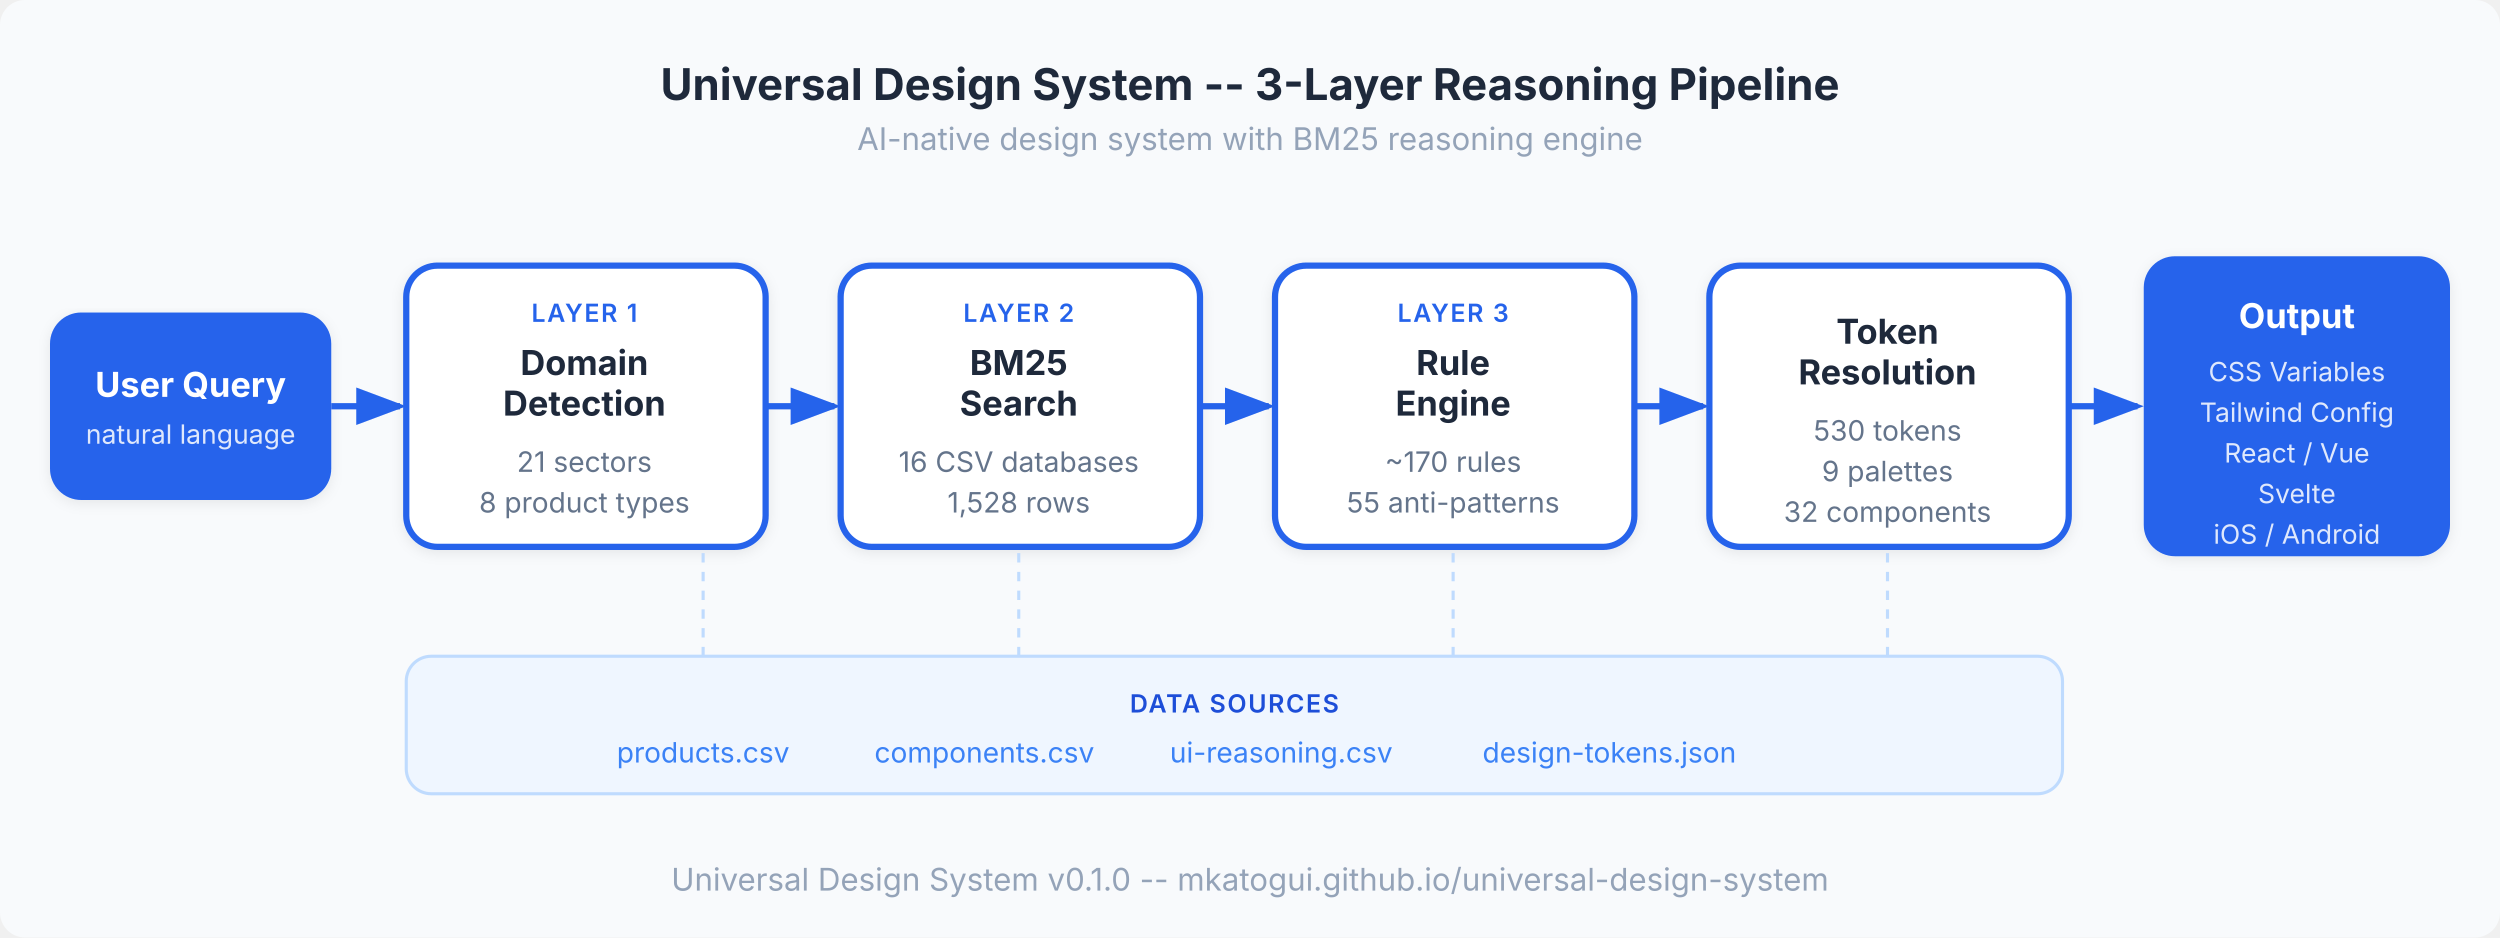
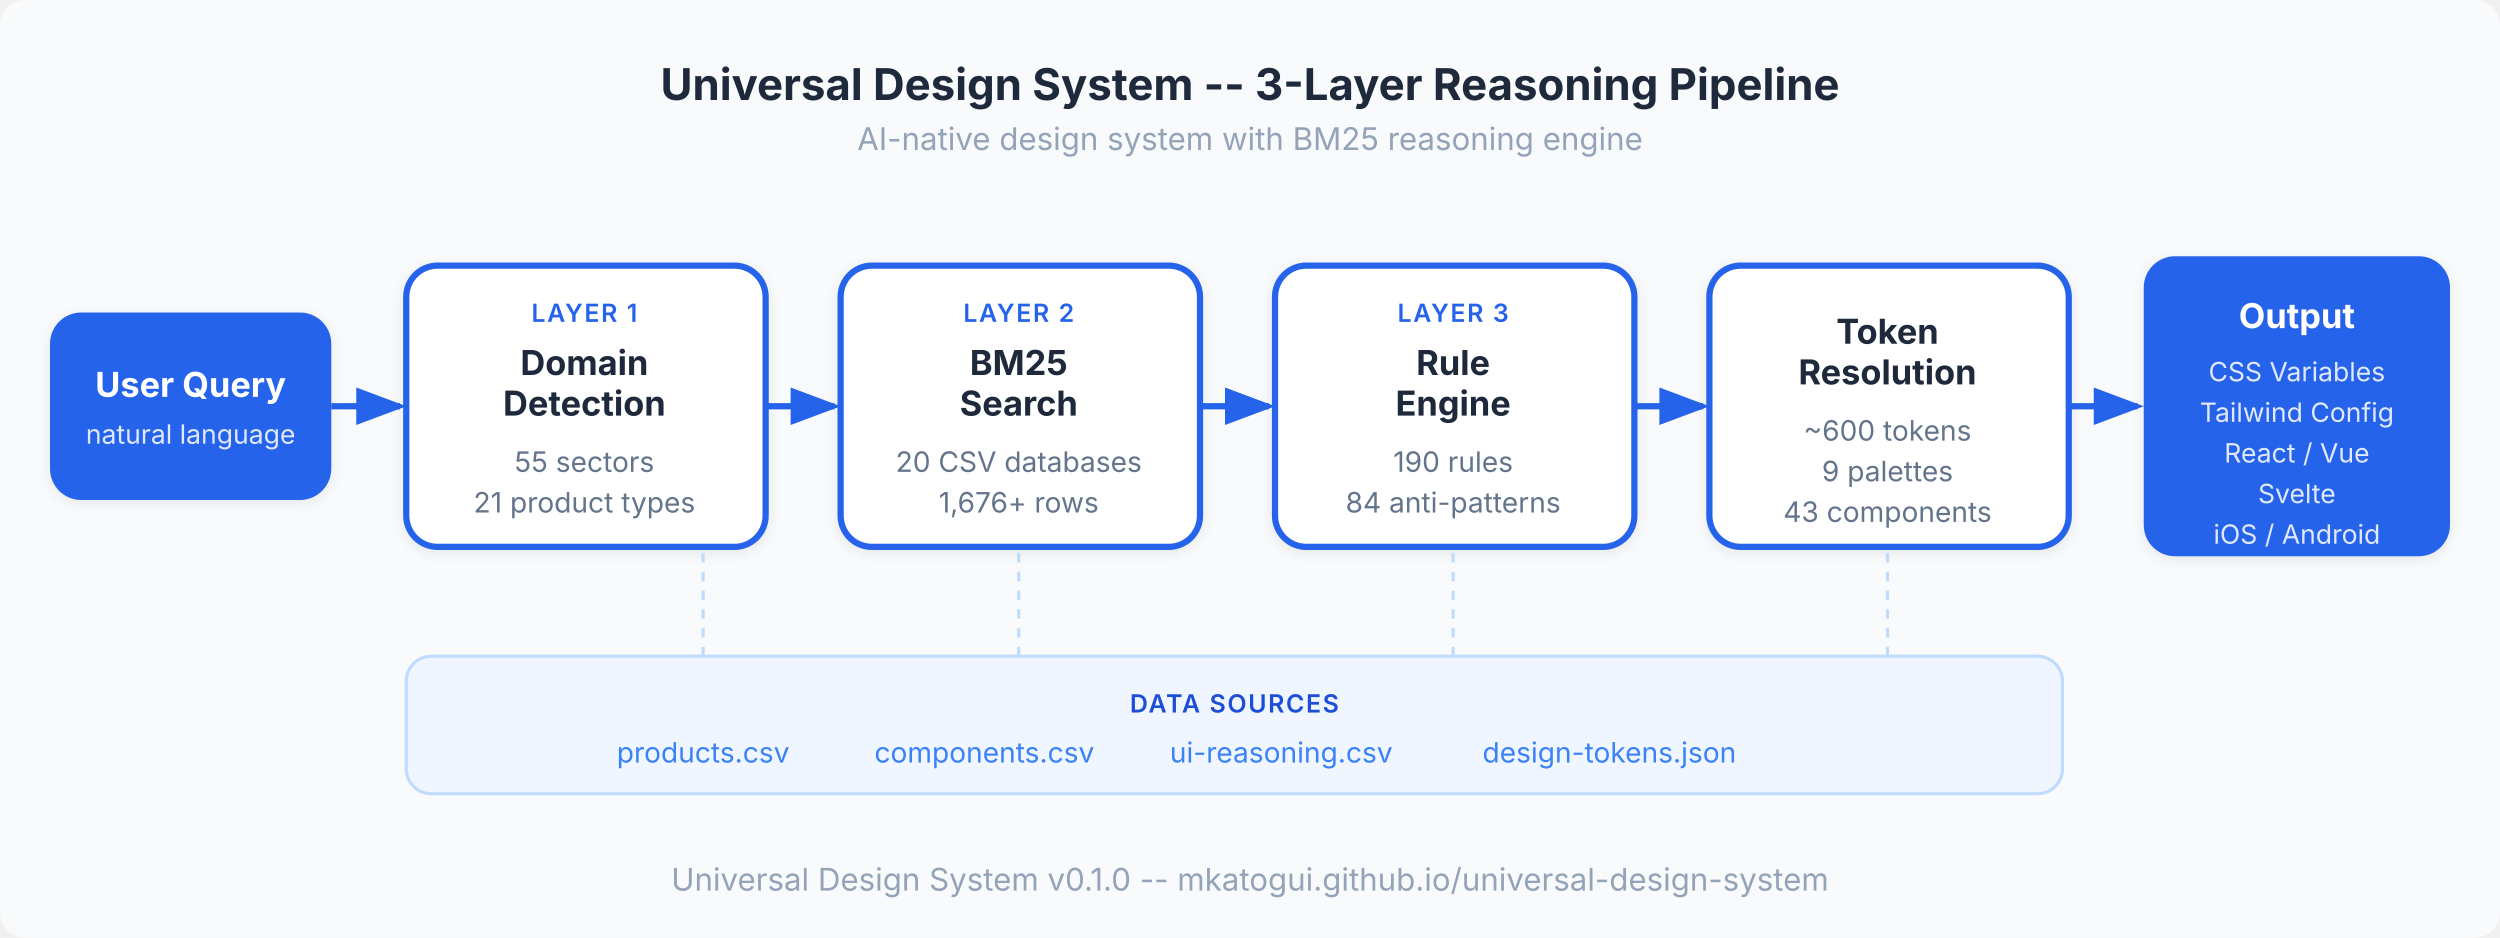
<svg xmlns="http://www.w3.org/2000/svg" viewBox="0 0 800 300" width="800" height="300">
  <defs>
    <style>
      .stage-box { fill: #ffffff; stroke: #2563EB; stroke-width: 2; rx: 10; ry: 10; }
      .stage-title { font-family: -apple-system, BlinkMacSystemFont, 'Segoe UI', sans-serif; font-size: 11px; font-weight: 700; fill: #1e293b; text-anchor: middle; }
      .stage-stat { font-family: -apple-system, BlinkMacSystemFont, 'Segoe UI', sans-serif; font-size: 9px; font-weight: 400; fill: #64748b; text-anchor: middle; }
      .arrow { fill: none; stroke: #2563EB; stroke-width: 2; marker-end: url(#arrowhead); }
      .input-box { fill: #2563EB; stroke: none; rx: 10; ry: 10; }
      .input-text { font-family: -apple-system, BlinkMacSystemFont, 'Segoe UI', sans-serif; font-size: 11px; font-weight: 700; fill: #ffffff; text-anchor: middle; }
      .output-box { fill: #2563EB; stroke: none; rx: 10; ry: 10; }
      .output-text { font-family: -apple-system, BlinkMacSystemFont, 'Segoe UI', sans-serif; font-size: 11px; font-weight: 700; fill: #ffffff; text-anchor: middle; }
      .output-stat { font-family: -apple-system, BlinkMacSystemFont, 'Segoe UI', sans-serif; font-size: 8.5px; font-weight: 400; fill: rgba(255,255,255,0.85); text-anchor: middle; }
      .layer-label { font-family: -apple-system, BlinkMacSystemFont, 'Segoe UI', sans-serif; font-size: 8px; font-weight: 600; fill: #2563EB; text-anchor: middle; letter-spacing: 0.5px; }
      .header { font-family: -apple-system, BlinkMacSystemFont, 'Segoe UI', sans-serif; font-size: 14px; font-weight: 700; fill: #1e293b; text-anchor: middle; }
      .subheader { font-family: -apple-system, BlinkMacSystemFont, 'Segoe UI', sans-serif; font-size: 10px; font-weight: 400; fill: #94a3b8; text-anchor: middle; }
    </style>
    <marker id="arrowhead" markerWidth="8" markerHeight="6" refX="7" refY="3" orient="auto" markerUnits="strokeWidth">
      <polygon points="0 0, 8 3, 0 6" fill="#2563EB" />
    </marker>
    <filter id="shadow" x="-4%" y="-4%" width="108%" height="116%">
      <feDropShadow dx="0" dy="1" stdDeviation="2" flood-color="#000000" flood-opacity="0.08" />
    </filter>
  </defs>
  <rect width="800" height="300" fill="#f8fafc" rx="8" ry="8" />
  <text x="400" y="32" class="header">Universal Design System -- 3-Layer Reasoning Pipeline</text>
  <text x="400" y="48" class="subheader">AI-native design system with BM25 reasoning engine</text>
  <rect x="16" y="100" width="90" height="60" class="input-box" filter="url(#shadow)" />
  <text x="61" y="127" class="input-text">User Query</text>
  <text x="61" y="142" class="output-stat">natural language</text>
  <line x1="106" y1="130" x2="128" y2="130" class="arrow" />
  <g filter="url(#shadow)">
    <rect x="130" y="85" width="115" height="90" class="stage-box" />
  </g>
  <text x="187" y="103" class="layer-label">LAYER 1</text>
  <text x="187" y="120" class="stage-title">Domain</text>
  <text x="187" y="133" class="stage-title">Detection</text>
-   <text x="187" y="151" class="stage-stat">21 sectors</text>
-   <text x="187" y="164" class="stage-stat">8 product types</text>
+   <text x="187" y="151" class="stage-stat">55 sectors</text>
+   <text x="187" y="164" class="stage-stat">21 product types</text>
  <line x1="245" y1="130" x2="267" y2="130" class="arrow" />
  <g filter="url(#shadow)">
    <rect x="269" y="85" width="115" height="90" class="stage-box" />
  </g>
  <text x="326" y="103" class="layer-label">LAYER 2</text>
  <text x="326" y="120" class="stage-title">BM25</text>
  <text x="326" y="133" class="stage-title">Search</text>
-   <text x="326" y="151" class="stage-stat">16 CSV databases</text>
-   <text x="326" y="164" class="stage-stat">1,528 rows</text>
+   <text x="326" y="151" class="stage-stat">20 CSV databases</text>
+   <text x="326" y="164" class="stage-stat">1,676+ rows</text>
  <line x1="384" y1="130" x2="406" y2="130" class="arrow" />
  <g filter="url(#shadow)">
    <rect x="408" y="85" width="115" height="90" class="stage-box" />
  </g>
  <text x="465" y="103" class="layer-label">LAYER 3</text>
  <text x="465" y="120" class="stage-title">Rule</text>
  <text x="465" y="133" class="stage-title">Engine</text>
-   <text x="465" y="151" class="stage-stat">~170 rules</text>
-   <text x="465" y="164" class="stage-stat">55 anti-patterns</text>
+   <text x="465" y="151" class="stage-stat">190 rules</text>
+   <text x="465" y="164" class="stage-stat">84 anti-patterns</text>
  <line x1="523" y1="130" x2="545" y2="130" class="arrow" />
  <g filter="url(#shadow)">
    <rect x="547" y="85" width="115" height="90" class="stage-box" />
  </g>
  <text x="604" y="110" class="stage-title">Token</text>
  <text x="604" y="123" class="stage-title">Resolution</text>
-   <text x="604" y="141" class="stage-stat">530 tokens</text>
+   <text x="604" y="141" class="stage-stat">~600 tokens</text>
  <text x="604" y="154" class="stage-stat">9 palettes</text>
-   <text x="604" y="167" class="stage-stat">32 components</text>
+   <text x="604" y="167" class="stage-stat">43 components</text>
  <line x1="662" y1="130" x2="684" y2="130" class="arrow" />
  <rect x="686" y="82" width="98" height="96" class="output-box" filter="url(#shadow)" />
  <text x="735" y="105" class="output-text">Output</text>
  <text x="735" y="122" class="output-stat">CSS Variables</text>
  <text x="735" y="135" class="output-stat">Tailwind Config</text>
  <text x="735" y="148" class="output-stat">React / Vue</text>
  <text x="735" y="161" class="output-stat">Svelte</text>
  <text x="735" y="174" class="output-stat">iOS / Android</text>
  <rect x="130" y="210" width="530" height="44" rx="8" ry="8" fill="#eff6ff" stroke="#bfdbfe" stroke-width="1" />
  <text x="395" y="228" class="layer-label" style="fill: #1d4ed8;">DATA SOURCES</text>
  <text x="225" y="244" class="stage-stat" style="fill: #3b82f6;">products.csv</text>
  <text x="315" y="244" class="stage-stat" style="fill: #3b82f6;">components.csv</text>
  <text x="410" y="244" class="stage-stat" style="fill: #3b82f6;">ui-reasoning.csv</text>
  <text x="515" y="244" class="stage-stat" style="fill: #3b82f6;">design-tokens.json</text>
  <line x1="225" y1="210" x2="225" y2="175" stroke="#bfdbfe" stroke-width="1" stroke-dasharray="3,3" />
  <line x1="326" y1="210" x2="326" y2="175" stroke="#bfdbfe" stroke-width="1" stroke-dasharray="3,3" />
  <line x1="465" y1="210" x2="465" y2="175" stroke="#bfdbfe" stroke-width="1" stroke-dasharray="3,3" />
  <line x1="604" y1="210" x2="604" y2="175" stroke="#bfdbfe" stroke-width="1" stroke-dasharray="3,3" />
  <text x="400" y="285" class="subheader">Universal Design System v0.1.0 -- mkatogui.github.io/universal-design-system</text>
</svg>
